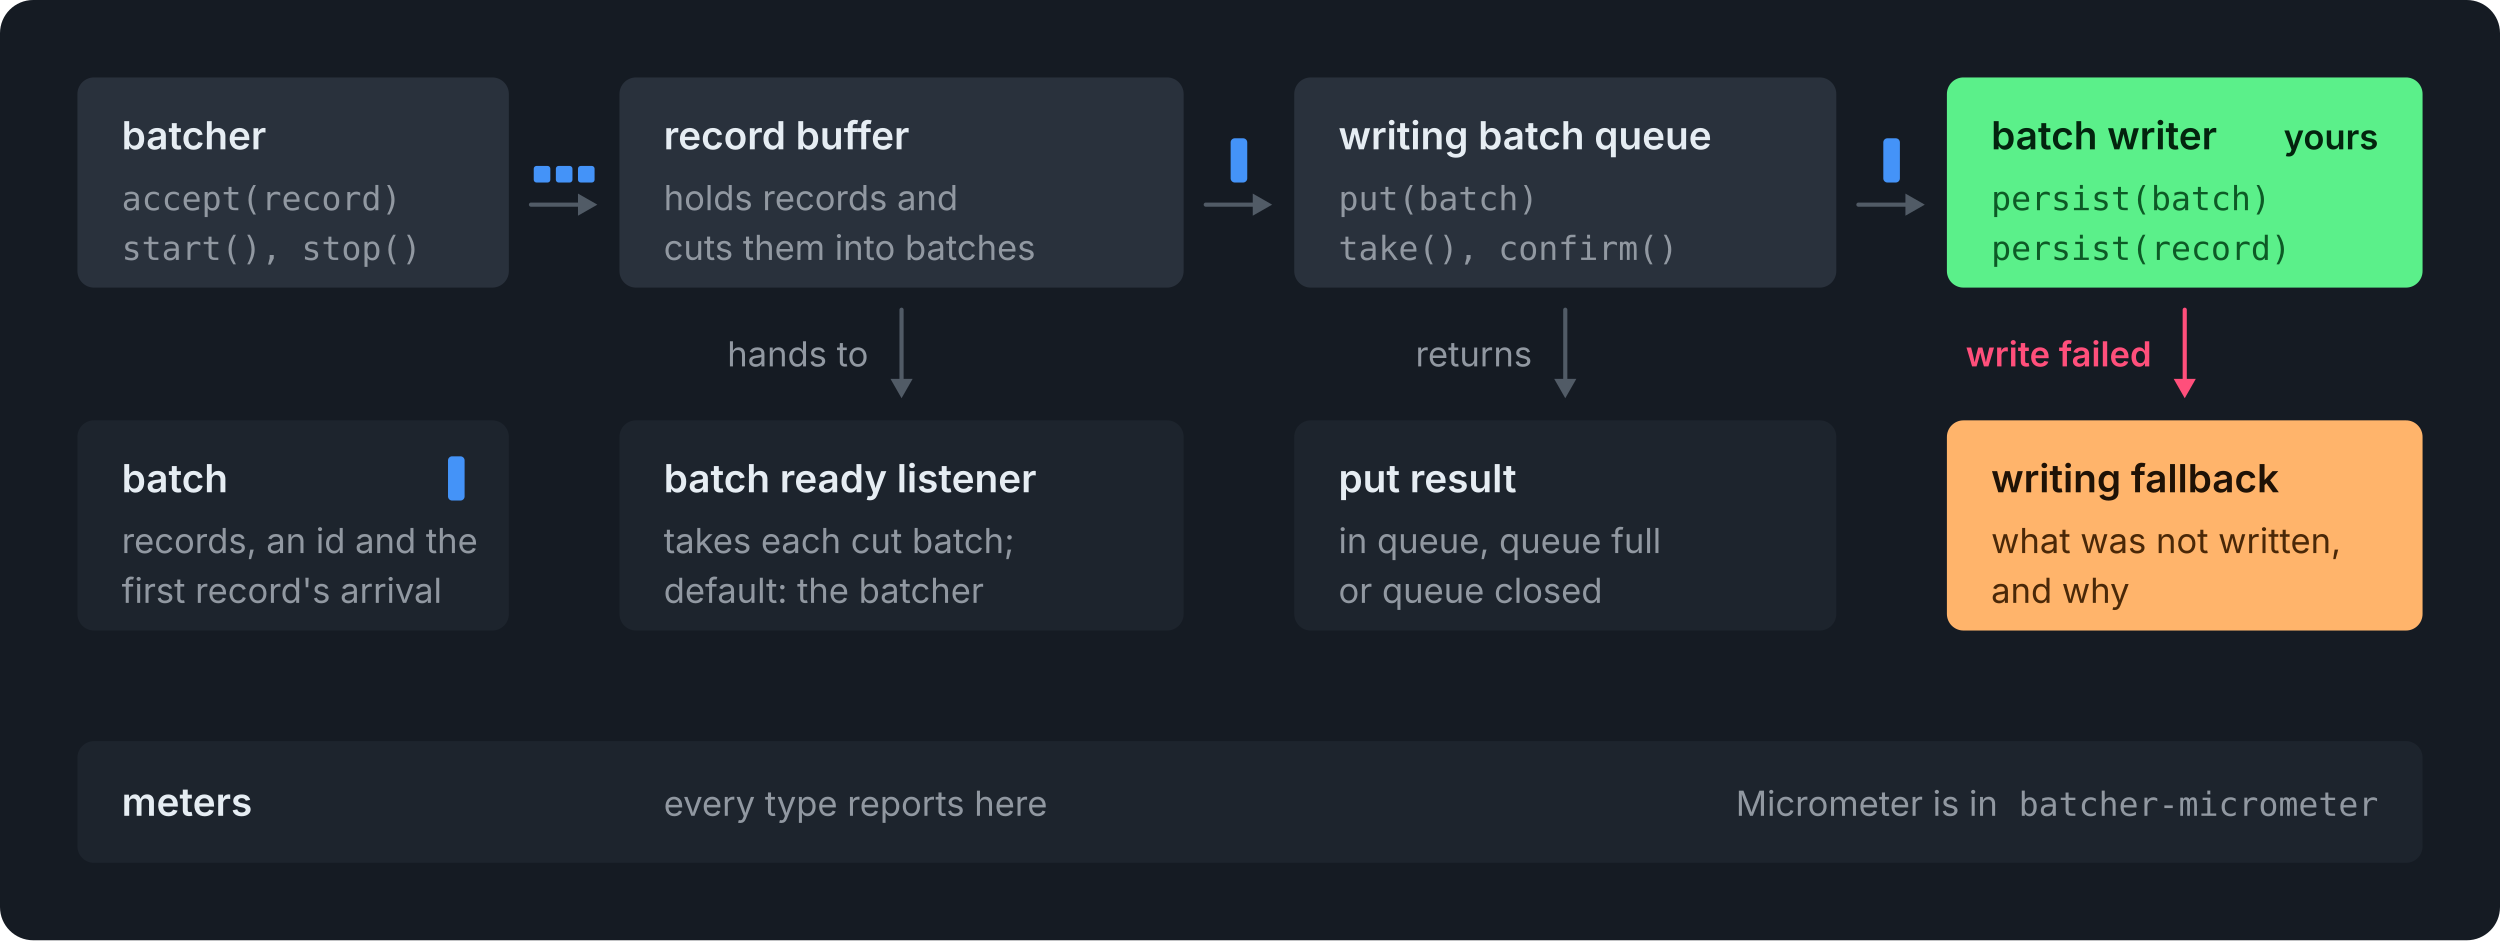
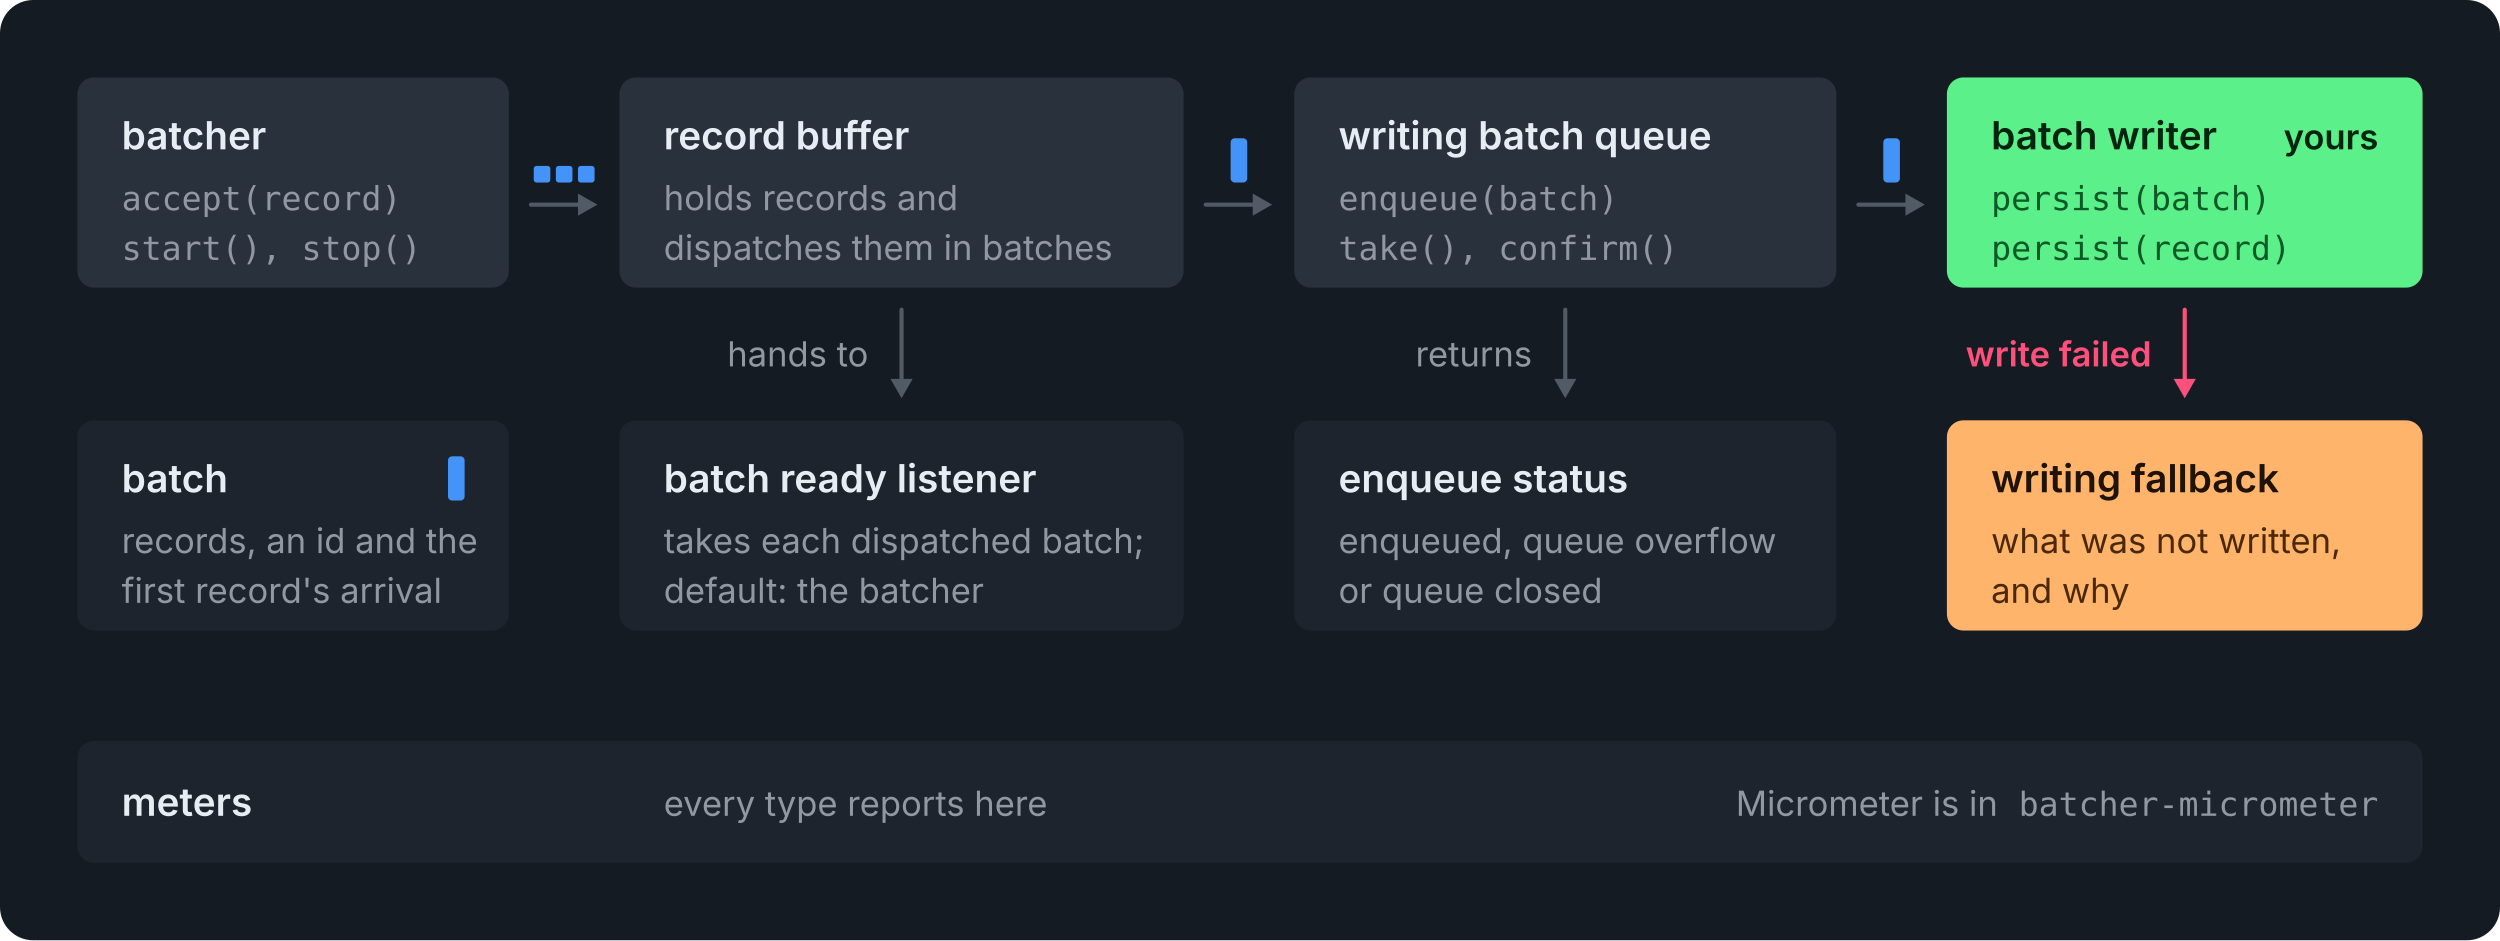
<svg xmlns="http://www.w3.org/2000/svg" viewBox="0 0 904 340" width="904" height="340" role="img">
  <rect width="904" height="340" rx="12" fill="#151B23" />
  <g transform="translate(12,12)">
    <rect x="16.0" y="16.0" width="156.0" height="76.0" rx="6" fill="#29313C" />
    <text x="32.0" y="42.0" font-family="-apple-system, BlinkMacSystemFont, 'Segoe UI', Inter, Helvetica, Arial, sans-serif" font-size="14" font-weight="600" fill="#E6EDF3" text-anchor="start">batcher</text>
    <text x="32.0" y="64.0" font-family="ui-monospace, SFMono-Regular, 'SF Mono', Menlo, Consolas, monospace" font-size="12" font-weight="400" fill="#9198A1" text-anchor="start">accept(record)</text>
    <text x="32.0" y="82.0" font-family="ui-monospace, SFMono-Regular, 'SF Mono', Menlo, Consolas, monospace" font-size="12" font-weight="400" fill="#9198A1" text-anchor="start">start(), stop()</text>
    <rect x="212.0" y="16.0" width="204.0" height="76.0" rx="6" fill="#29313C" />
    <text x="228.0" y="42.0" font-family="-apple-system, BlinkMacSystemFont, 'Segoe UI', Inter, Helvetica, Arial, sans-serif" font-size="14" font-weight="600" fill="#E6EDF3" text-anchor="start">record buffer</text>
    <text x="228.0" y="64.0" font-family="-apple-system, BlinkMacSystemFont, 'Segoe UI', Inter, Helvetica, Arial, sans-serif" font-size="12.5" font-weight="400" fill="#9198A1" text-anchor="start">holds records and</text>
-     <text x="228.0" y="82.0" font-family="-apple-system, BlinkMacSystemFont, 'Segoe UI', Inter, Helvetica, Arial, sans-serif" font-size="12.5" font-weight="400" fill="#9198A1" text-anchor="start">cuts them into batches</text>
+     <text x="228.0" y="82.0" font-family="-apple-system, BlinkMacSystemFont, 'Segoe UI', Inter, Helvetica, Arial, sans-serif" font-size="12.5" font-weight="400" fill="#9198A1" text-anchor="start">dispatches them in batches</text>
    <rect x="456.0" y="16.0" width="196.0" height="76.0" rx="6" fill="#29313C" />
    <text x="472.0" y="42.0" font-family="-apple-system, BlinkMacSystemFont, 'Segoe UI', Inter, Helvetica, Arial, sans-serif" font-size="14" font-weight="600" fill="#E6EDF3" text-anchor="start">writing batch queue</text>
-     <text x="472.0" y="64.0" font-family="ui-monospace, SFMono-Regular, 'SF Mono', Menlo, Consolas, monospace" font-size="12" font-weight="400" fill="#9198A1" text-anchor="start">put(batch)</text>
+     <text x="472.0" y="64.0" font-family="ui-monospace, SFMono-Regular, 'SF Mono', Menlo, Consolas, monospace" font-size="12" font-weight="400" fill="#9198A1" text-anchor="start">enqueue(batch)</text>
    <text x="472.0" y="82.0" font-family="ui-monospace, SFMono-Regular, 'SF Mono', Menlo, Consolas, monospace" font-size="12" font-weight="400" fill="#9198A1" text-anchor="start">take(), confirm()</text>
    <rect x="692.0" y="16.0" width="172.0" height="76.0" rx="6" fill="#5BF08A" />
    <text x="708.0" y="42.0" font-family="-apple-system, BlinkMacSystemFont, 'Segoe UI', Inter, Helvetica, Arial, sans-serif" font-size="14" font-weight="600" fill="#03240E" text-anchor="start">batch writer</text>
    <text x="848.0" y="42.0" font-family="-apple-system, BlinkMacSystemFont, 'Segoe UI', Inter, Helvetica, Arial, sans-serif" font-size="12.5" font-weight="600" fill="#03240E" text-anchor="end">yours</text>
    <text x="708.0" y="64.0" font-family="ui-monospace, SFMono-Regular, 'SF Mono', Menlo, Consolas, monospace" font-size="12" font-weight="400" fill="#0D5A26" text-anchor="start">persist(batch)</text>
    <text x="708.0" y="82.0" font-family="ui-monospace, SFMono-Regular, 'SF Mono', Menlo, Consolas, monospace" font-size="12" font-weight="400" fill="#0D5A26" text-anchor="start">persist(record)</text>
    <rect x="16.0" y="140.0" width="156.0" height="76.0" rx="6" fill="#1D242D" />
    <text x="32.0" y="166.0" font-family="-apple-system, BlinkMacSystemFont, 'Segoe UI', Inter, Helvetica, Arial, sans-serif" font-size="14" font-weight="600" fill="#E6EDF3" text-anchor="start">batch</text>
    <text x="32.0" y="188.0" font-family="-apple-system, BlinkMacSystemFont, 'Segoe UI', Inter, Helvetica, Arial, sans-serif" font-size="12.5" font-weight="400" fill="#9198A1" text-anchor="start">records, an id and the</text>
    <text x="32.0" y="206.0" font-family="-apple-system, BlinkMacSystemFont, 'Segoe UI', Inter, Helvetica, Arial, sans-serif" font-size="12.5" font-weight="400" fill="#9198A1" text-anchor="start">first record's arrival</text>
    <rect x="150.0" y="153.0" width="6.0" height="16.0" rx="1.5" fill="#4493F8" />
    <rect x="212.0" y="140.0" width="204.0" height="76.0" rx="6" fill="#1D242D" />
    <text x="228.0" y="166.0" font-family="-apple-system, BlinkMacSystemFont, 'Segoe UI', Inter, Helvetica, Arial, sans-serif" font-size="14" font-weight="600" fill="#E6EDF3" text-anchor="start">batch ready listener</text>
-     <text x="228.0" y="188.0" font-family="-apple-system, BlinkMacSystemFont, 'Segoe UI', Inter, Helvetica, Arial, sans-serif" font-size="12.5" font-weight="400" fill="#9198A1" text-anchor="start">takes each cut batch;</text>
+     <text x="228.0" y="188.0" font-family="-apple-system, BlinkMacSystemFont, 'Segoe UI', Inter, Helvetica, Arial, sans-serif" font-size="12.5" font-weight="400" fill="#9198A1" text-anchor="start">takes each dispatched batch;</text>
    <text x="228.0" y="206.0" font-family="-apple-system, BlinkMacSystemFont, 'Segoe UI', Inter, Helvetica, Arial, sans-serif" font-size="12.5" font-weight="400" fill="#9198A1" text-anchor="start">default: the batcher</text>
    <rect x="456.0" y="140.0" width="196.0" height="76.0" rx="6" fill="#1D242D" />
-     <text x="472.0" y="166.0" font-family="-apple-system, BlinkMacSystemFont, 'Segoe UI', Inter, Helvetica, Arial, sans-serif" font-size="14" font-weight="600" fill="#E6EDF3" text-anchor="start">put result</text>
-     <text x="472.0" y="188.0" font-family="-apple-system, BlinkMacSystemFont, 'Segoe UI', Inter, Helvetica, Arial, sans-serif" font-size="12.5" font-weight="400" fill="#9198A1" text-anchor="start">in queue, queue full</text>
+     <text x="472.0" y="166.0" font-family="-apple-system, BlinkMacSystemFont, 'Segoe UI', Inter, Helvetica, Arial, sans-serif" font-size="14" font-weight="600" fill="#E6EDF3" text-anchor="start">enqueue status</text>
+     <text x="472.0" y="188.0" font-family="-apple-system, BlinkMacSystemFont, 'Segoe UI', Inter, Helvetica, Arial, sans-serif" font-size="12.5" font-weight="400" fill="#9198A1" text-anchor="start">enqueued, queue overflow</text>
    <text x="472.0" y="206.0" font-family="-apple-system, BlinkMacSystemFont, 'Segoe UI', Inter, Helvetica, Arial, sans-serif" font-size="12.5" font-weight="400" fill="#9198A1" text-anchor="start">or queue closed</text>
    <rect x="692.0" y="140.0" width="172.0" height="76.0" rx="6" fill="#FFB46B" />
    <text x="708.0" y="166.0" font-family="-apple-system, BlinkMacSystemFont, 'Segoe UI', Inter, Helvetica, Arial, sans-serif" font-size="14" font-weight="600" fill="#1F1206" text-anchor="start">writing fallback</text>
    <text x="708.0" y="188.0" font-family="-apple-system, BlinkMacSystemFont, 'Segoe UI', Inter, Helvetica, Arial, sans-serif" font-size="12.5" font-weight="400" fill="#4A2808" text-anchor="start">what was not written,</text>
    <text x="708.0" y="206.0" font-family="-apple-system, BlinkMacSystemFont, 'Segoe UI', Inter, Helvetica, Arial, sans-serif" font-size="12.5" font-weight="400" fill="#4A2808" text-anchor="start">and why</text>
    <path d="M180,62.0 L198,62.0" stroke="#515B66" stroke-width="1.5" fill="none" stroke-linecap="round" stroke-linejoin="round" />
    <path d="M197,58.0 L204,62.0 L197,66.0 Z" fill="#515B66" />
    <rect x="181.0" y="48.0" width="6.0" height="6.0" rx="1" fill="#4493F8" />
    <rect x="189.0" y="48.0" width="6.0" height="6.0" rx="1" fill="#4493F8" />
    <rect x="197.0" y="48.0" width="6.0" height="6.0" rx="1" fill="#4493F8" />
    <path d="M424,62.0 L442,62.0" stroke="#515B66" stroke-width="1.5" fill="none" stroke-linecap="round" stroke-linejoin="round" />
    <path d="M441,58.0 L448,62.0 L441,66.0 Z" fill="#515B66" />
    <rect x="433.0" y="38.0" width="6.0" height="16.0" rx="1.5" fill="#4493F8" />
    <path d="M660,62.0 L678,62.0" stroke="#515B66" stroke-width="1.5" fill="none" stroke-linecap="round" stroke-linejoin="round" />
    <path d="M677,58.0 L684,62.0 L677,66.0 Z" fill="#515B66" />
    <rect x="669.0" y="38.0" width="6.0" height="16.0" rx="1.5" fill="#4493F8" />
    <path d="M314.0,100 L314.0,126" stroke="#515B66" stroke-width="1.5" fill="none" stroke-linecap="round" stroke-linejoin="round" />
    <path d="M310.0,125 L314.0,132 L318.0,125 Z" fill="#515B66" />
    <text x="302.0" y="120.5" font-family="-apple-system, BlinkMacSystemFont, 'Segoe UI', Inter, Helvetica, Arial, sans-serif" font-size="12.5" font-weight="400" fill="#9198A1" text-anchor="end">hands to</text>
    <path d="M554.0,100 L554.0,126" stroke="#515B66" stroke-width="1.5" fill="none" stroke-linecap="round" stroke-linejoin="round" />
    <path d="M550.0,125 L554.0,132 L558.0,125 Z" fill="#515B66" />
    <text x="542.0" y="120.5" font-family="-apple-system, BlinkMacSystemFont, 'Segoe UI', Inter, Helvetica, Arial, sans-serif" font-size="12.5" font-weight="400" fill="#9198A1" text-anchor="end">returns</text>
    <path d="M778.0,100 L778.0,126" stroke="#FF4F7B" stroke-width="1.5" fill="none" stroke-linecap="round" stroke-linejoin="round" />
    <path d="M774.0,125 L778.0,132 L782.0,125 Z" fill="#FF4F7B" />
    <text x="766.0" y="120.5" font-family="-apple-system, BlinkMacSystemFont, 'Segoe UI', Inter, Helvetica, Arial, sans-serif" font-size="12.5" font-weight="600" fill="#FF4F7B" text-anchor="end">write failed</text>
    <rect x="16.0" y="256.0" width="848.0" height="44.0" rx="6" fill="#1D242D" />
    <text x="32.0" y="283.0" font-family="-apple-system, BlinkMacSystemFont, 'Segoe UI', Inter, Helvetica, Arial, sans-serif" font-size="14" font-weight="600" fill="#E6EDF3" text-anchor="start">meters</text>
    <text x="228.0" y="283.0" font-family="-apple-system, BlinkMacSystemFont, 'Segoe UI', Inter, Helvetica, Arial, sans-serif" font-size="12.5" font-weight="400" fill="#9198A1" text-anchor="start">every type reports here</text>
    <text x="848.0" y="283.0" font-family="ui-monospace, SFMono-Regular, 'SF Mono', Menlo, Consolas, monospace" font-size="12" font-weight="400" fill="#9198A1" text-anchor="end">batcher-micrometer</text>
    <text x="710.4" y="283.0" font-family="-apple-system, BlinkMacSystemFont, 'Segoe UI', Inter, Helvetica, Arial, sans-serif" font-size="12.5" font-weight="400" fill="#9198A1" text-anchor="end">Micrometer is in</text>
  </g>
</svg>
